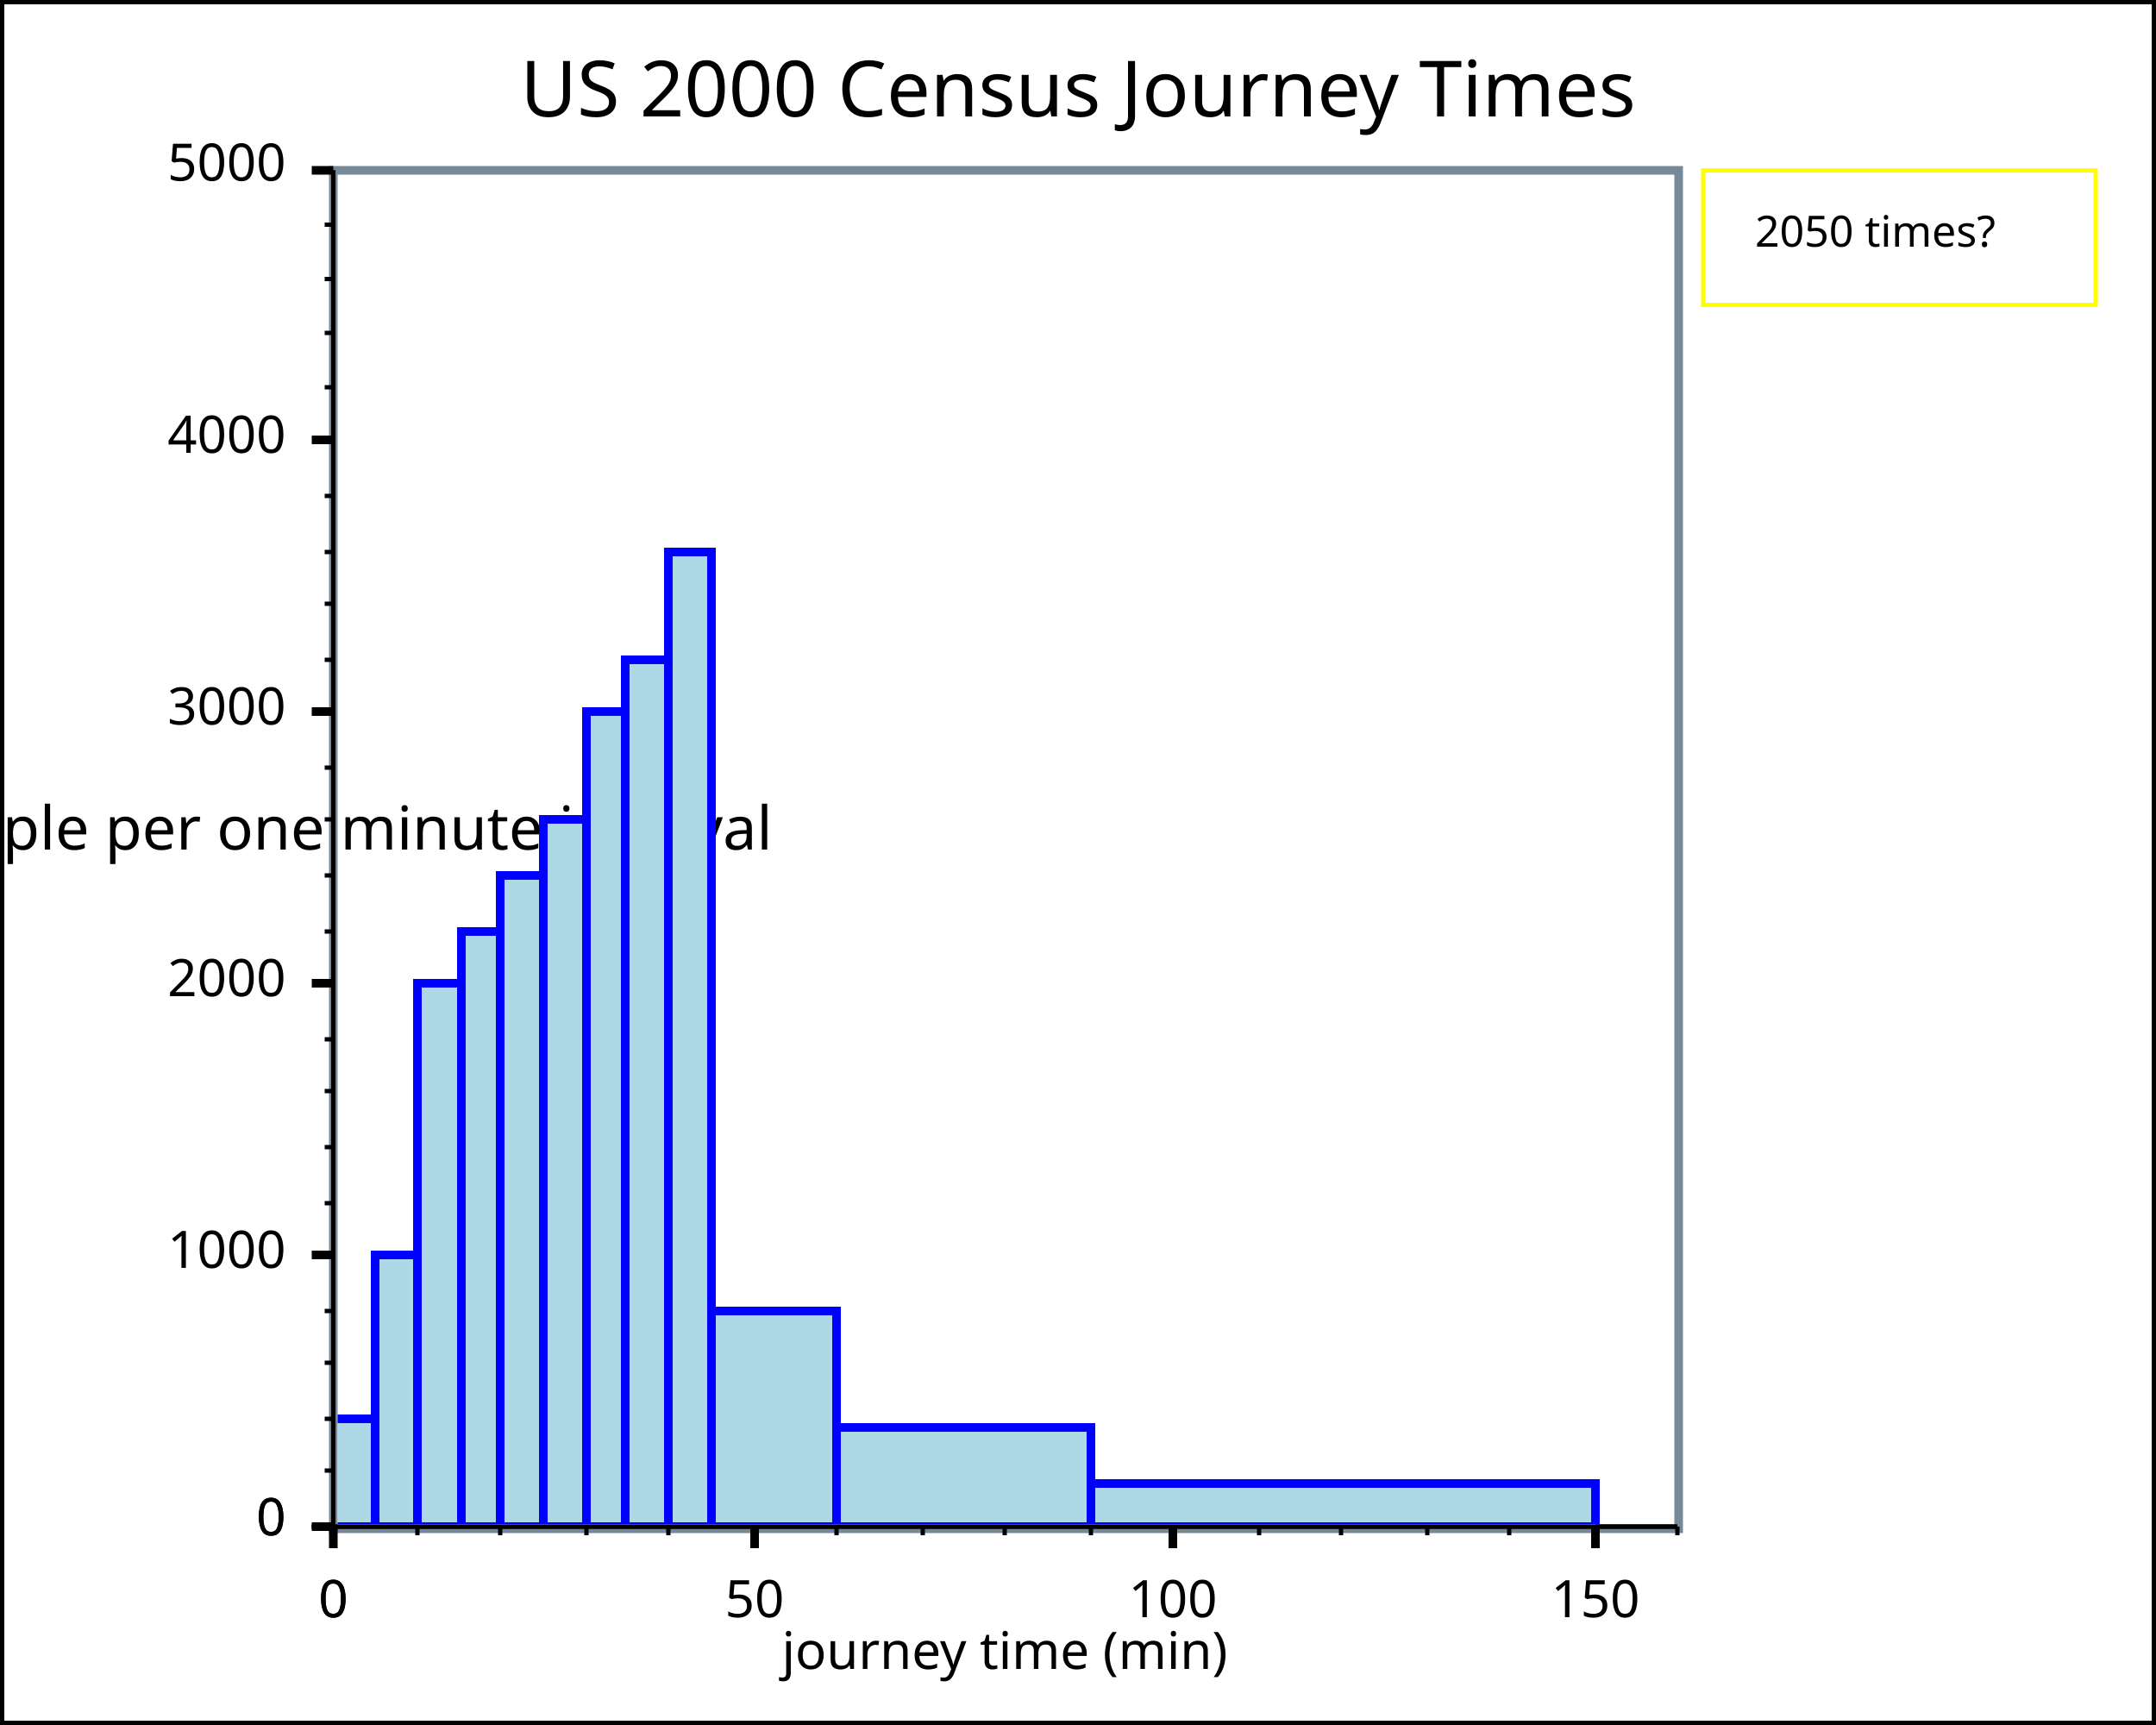
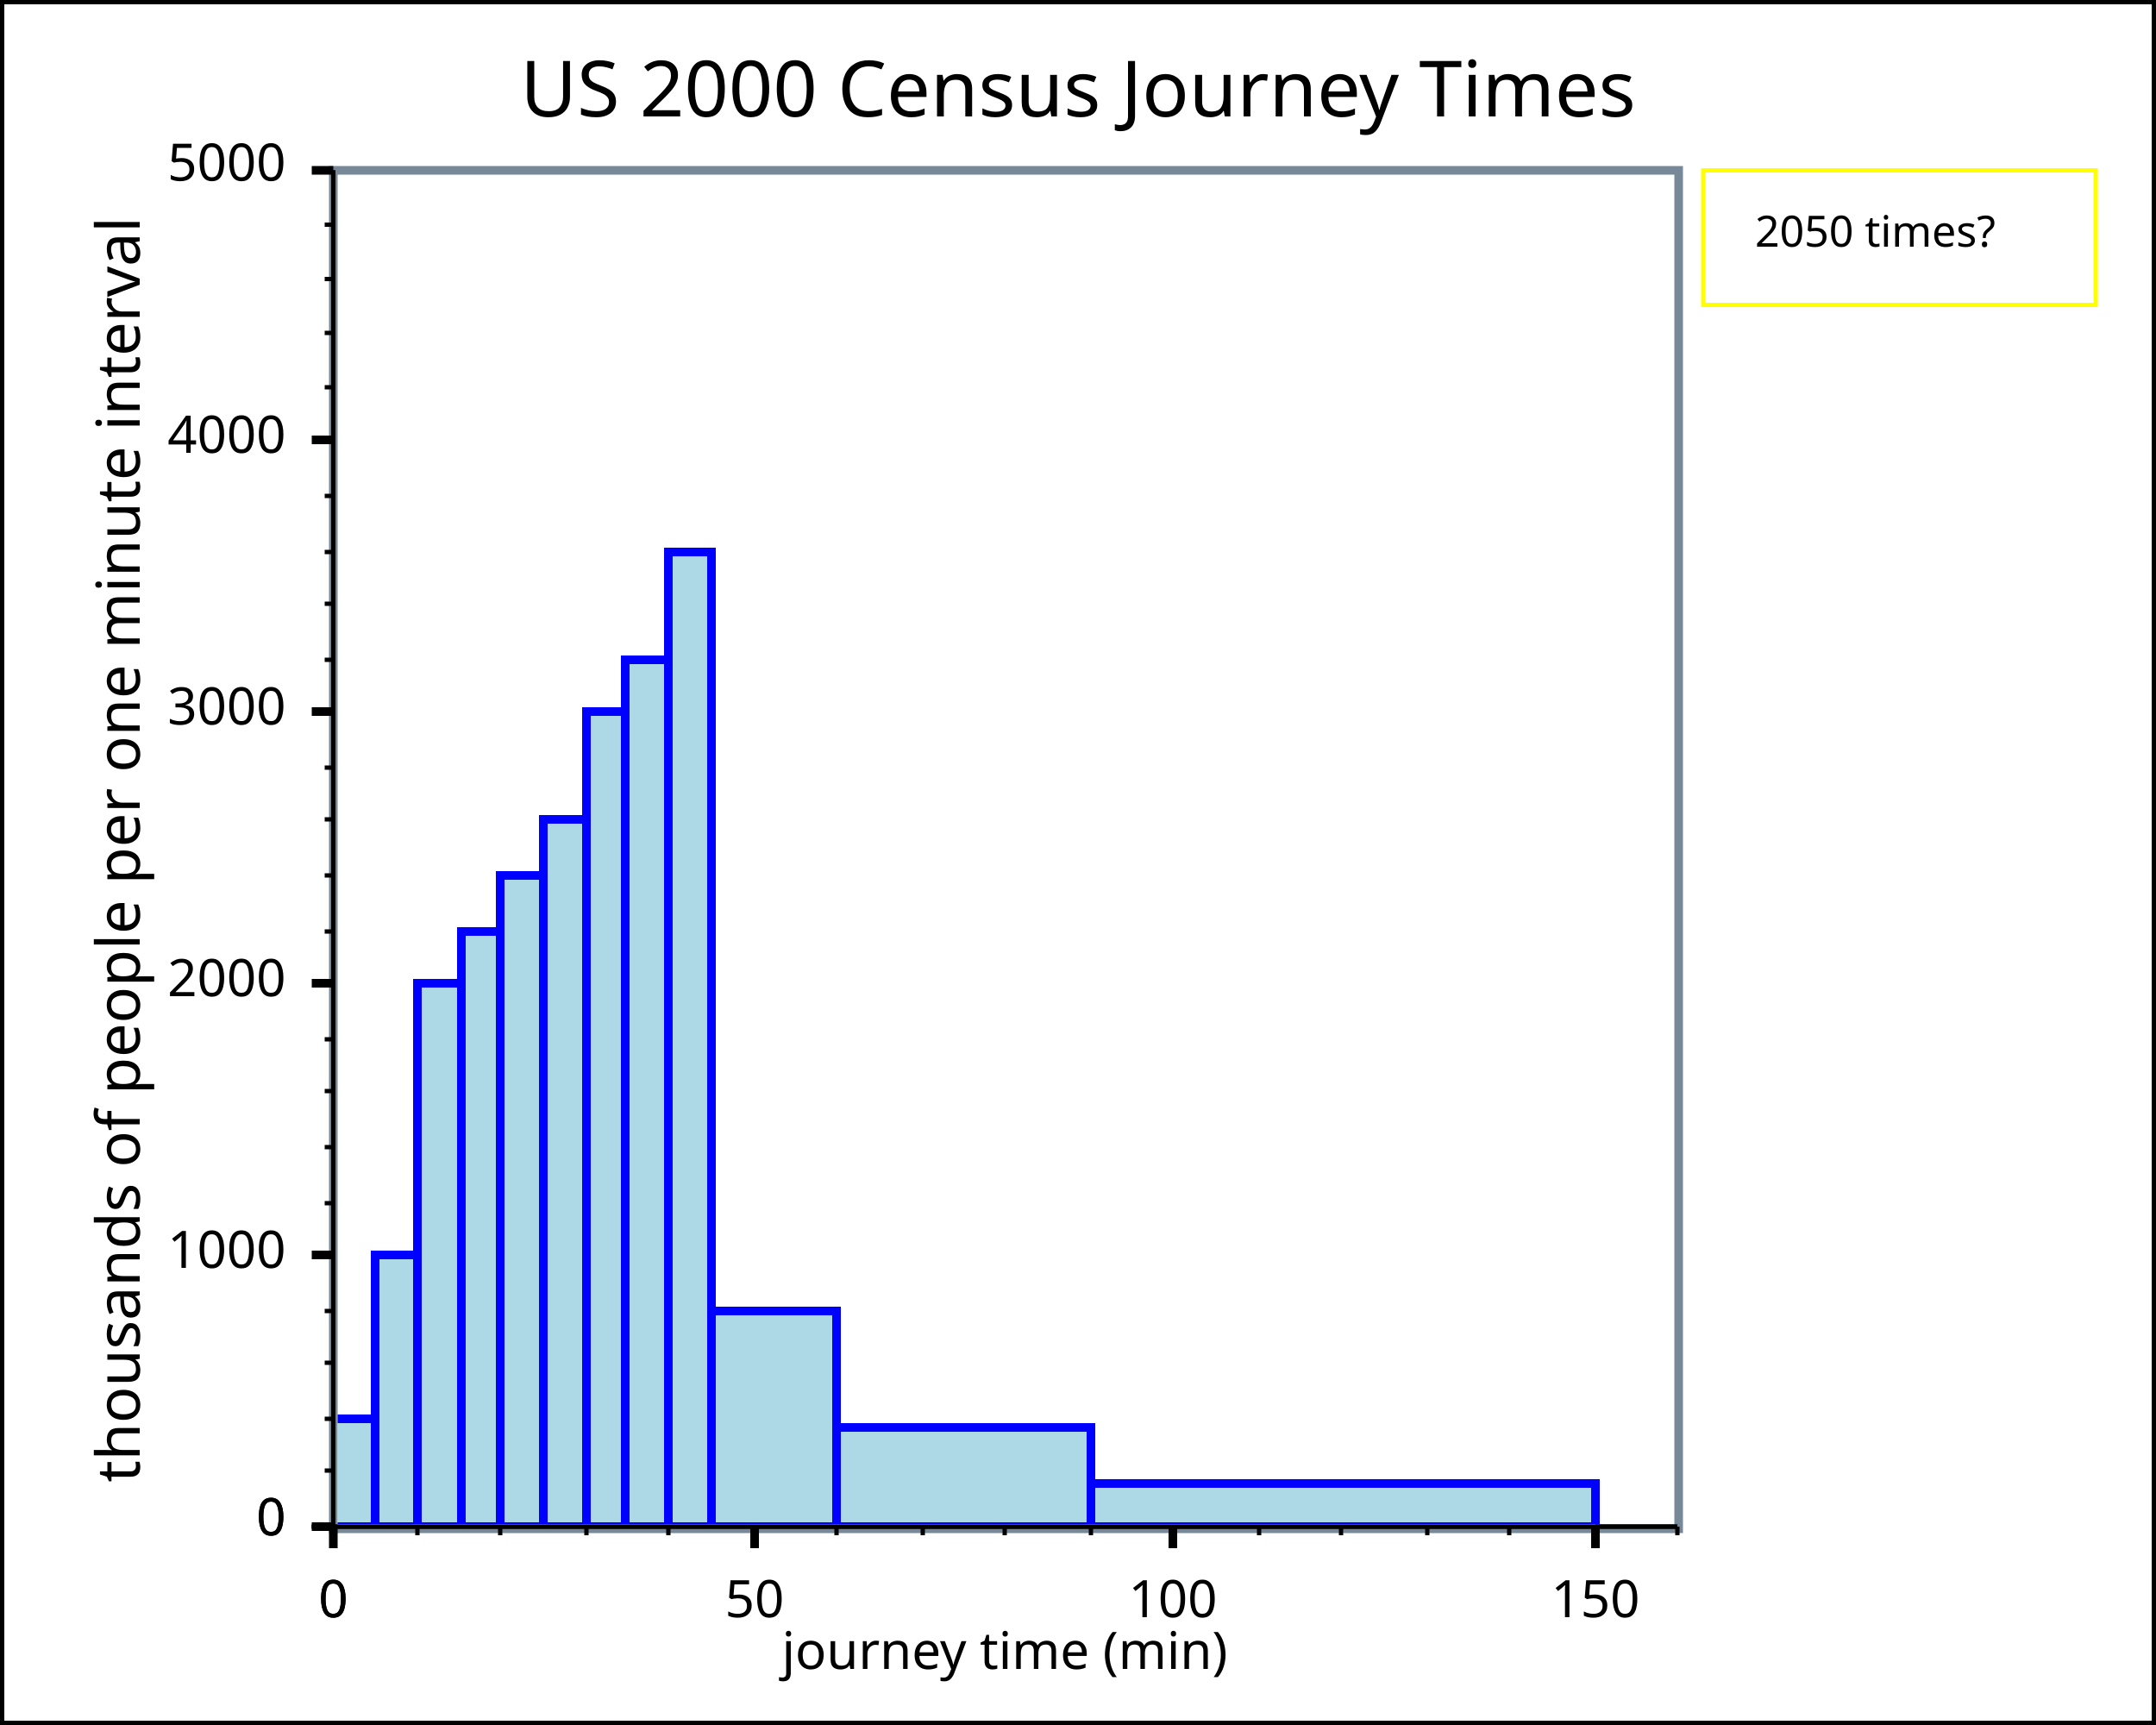
<svg xmlns="http://www.w3.org/2000/svg" width="500" height="400" version="1.1">
  <clipPath id="plot_window">
    <rect x="78.3" y="40.5" width="310" height="313" />
  </clipPath>
  <g id="imageBackground" stroke="rgb(0,0,0)" fill="rgb(255,255,255)" stroke-width="2">
    <rect x="0" y="0" width="500" height="400" />
  </g>
  <g id="plotBackground" stroke="rgb(119,136,153)" fill="rgb(255,255,255)" stroke-width="2">
    <rect x="77.3" y="39.5" width="312" height="315" />
  </g>
  <g id="yMinorGrid" stroke="rgb(200,220,255)" stroke-width="0.5">
</g>
  <g id="yMajorGrid" stroke="rgb(200,220,255)" stroke-width="1">
</g>
  <g id="xMinorGrid" stroke="rgb(200,220,255)" stroke-width="0.5">
</g>
  <g id="xMajorGrid" stroke="rgb(200,220,255)" stroke-width="1">
</g>
  <g id="yAxis" stroke="rgb(0,0,0)" stroke-width="1">
    <line x1="77.3" y1="39.5" x2="77.3" y2="359" />
    <line x1="77.3" y1="39.5" x2="77.3" y2="354" />
  </g>
  <g id="xAxis" stroke="rgb(0,0,0)" stroke-width="1">
    <line x1="72.3" y1="354" x2="389" y2="354" />
    <line x1="72.3" y1="354" x2="389" y2="354" />
  </g>
  <g id="yMinorTicks" stroke="rgb(0,0,0)" stroke-width="1">
-     <path d="M75.3,341 L77.3,341 M75.3,329 L77.3,329 M75.3,316 L77.3,316 M75.3,304 L77.3,304 M75.3,279 L77.3,279 M75.3,266 L77.3,266 M75.3,253 L77.3,253 M75.3,241 L77.3,241 M75.3,216 L77.3,216 M75.3,203 L77.3,203 M75.3,190 L77.3,190 M75.3,178 L77.3,178 M75.3,153 L77.3,153 M75.3,140 L77.3,140 M75.3,128 L77.3,128 M75.3,115 L77.3,115 M75.3,89.8 L77.3,89.8 M75.3,77.2 L77.3,77.2 M75.3,64.7 L77.3,64.7 M75.3,52.1 L77.3,52.1 M75.3,354 L77.3,354 " fill="none" />
+     <path d="M75.3,341 L77.3,341  M75.3,329 L77.3,329  M75.3,316 L77.3,316  M75.3,304 L77.3,304  M75.3,279 L77.3,279  M75.3,266 L77.3,266  M75.3,253 L77.3,253  M75.3,241 L77.3,241  M75.3,216 L77.3,216  M75.3,203 L77.3,203  M75.3,190 L77.3,190  M75.3,178 L77.3,178  M75.3,153 L77.3,153  M75.3,140 L77.3,140  M75.3,128 L77.3,128  M75.3,115 L77.3,115  M75.3,89.8 L77.3,89.8  M75.3,77.2 L77.3,77.2  M75.3,64.7 L77.3,64.7  M75.3,52.1 L77.3,52.1  M75.3,354 L77.3,354  " fill="none" />
  </g>
  <g id="xMinorTicks" stroke="rgb(0,0,0)" stroke-width="1">
-     <path d="M96.8,354 L96.8,356 M116,354 L116,356 M136,354 L136,356 M155,354 L155,356 M194,354 L194,356 M214,354 L214,356 M233,354 L233,356 M253,354 L253,356 M292,354 L292,356 M311,354 L311,356 M331,354 L331,356 M350,354 L350,356 M389,354 L389,356 " fill="none" />
+     <path d="M96.8,354 L96.8,356  M116,354 L116,356  M136,354 L136,356  M155,354 L155,356  M194,354 L194,356  M214,354 L214,356  M233,354 L233,356  M253,354 L253,356  M292,354 L292,356  M311,354 L311,356  M331,354 L331,356  M350,354 L350,356  M389,354 L389,356  " fill="none" />
  </g>
  <g id="yMajorTicks" stroke="rgb(0,0,0)" stroke-width="2">
-     <path d="M72.3,354 L77.3,354 M72.3,291 L77.3,291 M72.3,228 L77.3,228 M72.3,165 L77.3,165 M72.3,102 L77.3,102 M72.3,39.5 L77.3,39.5 M72.3,354 L77.3,354 " fill="none" />
+     <path d="M72.3,354 L77.3,354  M72.3,291 L77.3,291  M72.3,228 L77.3,228  M72.3,165 L77.3,165  M72.3,102 L77.3,102  M72.3,39.5 L77.3,39.5  M72.3,354 L77.3,354  " fill="none" />
  </g>
  <g id="xMajorTicks" stroke="rgb(0,0,0)" stroke-width="2">
-     <path d="M77.3,354 L77.3,359 M175,354 L175,359 M272,354 L272,359 M370,354 L370,359 M77.3,354 L77.3,359 " fill="none" />
+     <path d="M77.3,354 L77.3,359  M175,354 L175,359  M272,354 L272,359  M370,354 L370,359  M77.3,354 L77.3,359  " fill="none" />
  </g>
  <g id="xTicksValues">
-     <text x="77.3" y="375" text-anchor="middle" font-size="12" font-family="Lucida Sans Unicode">0</text>
-     <text x="175" y="375" text-anchor="middle" font-size="12" font-family="Lucida Sans Unicode">50</text>
-     <text x="272" y="375" text-anchor="middle" font-size="12" font-family="Lucida Sans Unicode">100</text>
-     <text x="370" y="375" text-anchor="middle" font-size="12" font-family="Lucida Sans Unicode">150</text>
-     <text x="77.3" y="375" text-anchor="middle" font-size="12" font-family="Lucida Sans Unicode">0</text>
+     <text x="77.3" y="375" text-anchor="middle" font-size="12" font-family="Lucida Sans Unicode">0	</text>
+     <text x="175" y="375" text-anchor="middle" font-size="12" font-family="Lucida Sans Unicode">50	</text>
+     <text x="272" y="375" text-anchor="middle" font-size="12" font-family="Lucida Sans Unicode">100	</text>
+     <text x="370" y="375" text-anchor="middle" font-size="12" font-family="Lucida Sans Unicode">150	</text>
+     <text x="77.3" y="375" text-anchor="middle" font-size="12" font-family="Lucida Sans Unicode">0	</text>
  </g>
  <g id="yTicksValues">
-     <text x="66.3" y="356" text-anchor="end" font-size="12" font-family="Lucida Sans Unicode">0</text>
-     <text x="66.3" y="294" text-anchor="end" font-size="12" font-family="Lucida Sans Unicode">1000</text>
-     <text x="66.3" y="231" text-anchor="end" font-size="12" font-family="Lucida Sans Unicode">2000</text>
-     <text x="66.3" y="168" text-anchor="end" font-size="12" font-family="Lucida Sans Unicode">3000</text>
-     <text x="66.3" y="105" text-anchor="end" font-size="12" font-family="Lucida Sans Unicode">4000</text>
-     <text x="66.3" y="41.9" text-anchor="end" font-size="12" font-family="Lucida Sans Unicode">5000</text>
-     <text x="66.3" y="356" text-anchor="end" font-size="12" font-family="Lucida Sans Unicode">0</text>
+     <text x="66.3" y="356" text-anchor="end" font-size="12" font-family="Lucida Sans Unicode">0	</text>
+     <text x="66.3" y="294" text-anchor="end" font-size="12" font-family="Lucida Sans Unicode">1000	</text>
+     <text x="66.3" y="231" text-anchor="end" font-size="12" font-family="Lucida Sans Unicode">2000	</text>
+     <text x="66.3" y="168" text-anchor="end" font-size="12" font-family="Lucida Sans Unicode">3000	</text>
+     <text x="66.3" y="105" text-anchor="end" font-size="12" font-family="Lucida Sans Unicode">4000	</text>
+     <text x="66.3" y="41.9" text-anchor="end" font-size="12" font-family="Lucida Sans Unicode">5000	</text>
+     <text x="66.3" y="356" text-anchor="end" font-size="12" font-family="Lucida Sans Unicode">0	</text>
  </g>
  <g id="yLabel">
-     <text x="32.4" y="197" text-anchor="middle" transform="rotate(upward 32.4 197)" font-size="14" font-family="Lucida Sans Unicode">thousands of people per one minute interval</text>
+     <text x="32.4" y="197" text-anchor="middle" transform="rotate(-90 32.4 197)" font-size="14" font-family="Lucida Sans Unicode">thousands of people per one minute interval	</text>
  </g>
  <g id="xLabel">
-     <text x="233" y="387" text-anchor="middle" font-size="12" font-family="Lucida Sans Unicode">journey time (min)</text>
+     <text x="233" y="387" text-anchor="middle" font-size="12" font-family="Lucida Sans Unicode">journey time (min)	</text>
  </g>
  <g id="plotPoints" clip-path="url(#plot_window)">
    <g stroke="rgb(0,0,255)" fill="rgb(173,216,230)" stroke-width="2">
-       <path d="M77.3,354 L77.3,329 L87,329 L87,354 ZM87,354 L87,291 L96.8,291 L96.8,354 ZM96.8,354 L96.8,228 L107,228 L107,354 ZM107,354 L107,216 L116,216 L116,354 ZM116,354 L116,203 L126,203 L126,354 ZM126,354 L126,190 L136,190 L136,354 ZM136,354 L136,165 L145,165 L145,354 ZM145,354 L145,153 L155,153 L155,354 ZM155,354 L155,128 L165,128 L165,354 ZM165,354 L165,304 L194,304 L194,354 ZM194,354 L194,331 L253,331 L253,354 ZM253,354 L253,344 L370,344 L370,354 Z" fill="rgb(173,216,230)" />
+       <path d="M77.3,354 L77.3,329  L87,329  L87,354  ZM87,354 L87,291  L96.8,291  L96.8,354  ZM96.8,354 L96.8,228  L107,228  L107,354  ZM107,354 L107,216  L116,216  L116,354  ZM116,354 L116,203  L126,203  L126,354  ZM126,354 L126,190  L136,190  L136,354  ZM136,354 L136,165  L145,165  L145,354  ZM145,354 L145,153  L155,153  L155,354  ZM155,354 L155,128  L165,128  L165,354  ZM165,354 L165,304  L194,304  L194,354  ZM194,354 L194,331  L253,331  L253,354  ZM253,354 L253,344  L370,344  L370,354  Z" fill="rgb(173,216,230)" />
    </g>
  </g>
  <g id="legendBackground" stroke="rgb(255,255,0)" fill="rgb(255,255,255)" stroke-width="1">
    <rect x="395" y="39.5" width="91" height="31.2" />
  </g>
  <g id="legendPoints">
</g>
  <g id="legendText">
-     <text x="407" y="57.2" font-size="10" font-family="Lucida Sans Unicode" font-weight="normal" textLength="72">2050 times? </text>
+     <text x="407" y="57.2" font-size="10" font-family="Lucida Sans Unicode" font-weight="normal" textLength="72">2050 times? 	</text>
  </g>
  <g id="title">
-     <text x="250" y="27" text-anchor="middle" font-size="18" font-family="Lucida Sans Unicode" font-weight="normal">US 2000 Census Journey Times</text>
+     <text x="250" y="27" text-anchor="middle" font-size="18" font-family="Lucida Sans Unicode" font-weight="normal">US 2000 Census Journey Times	</text>
  </g>
</svg>
